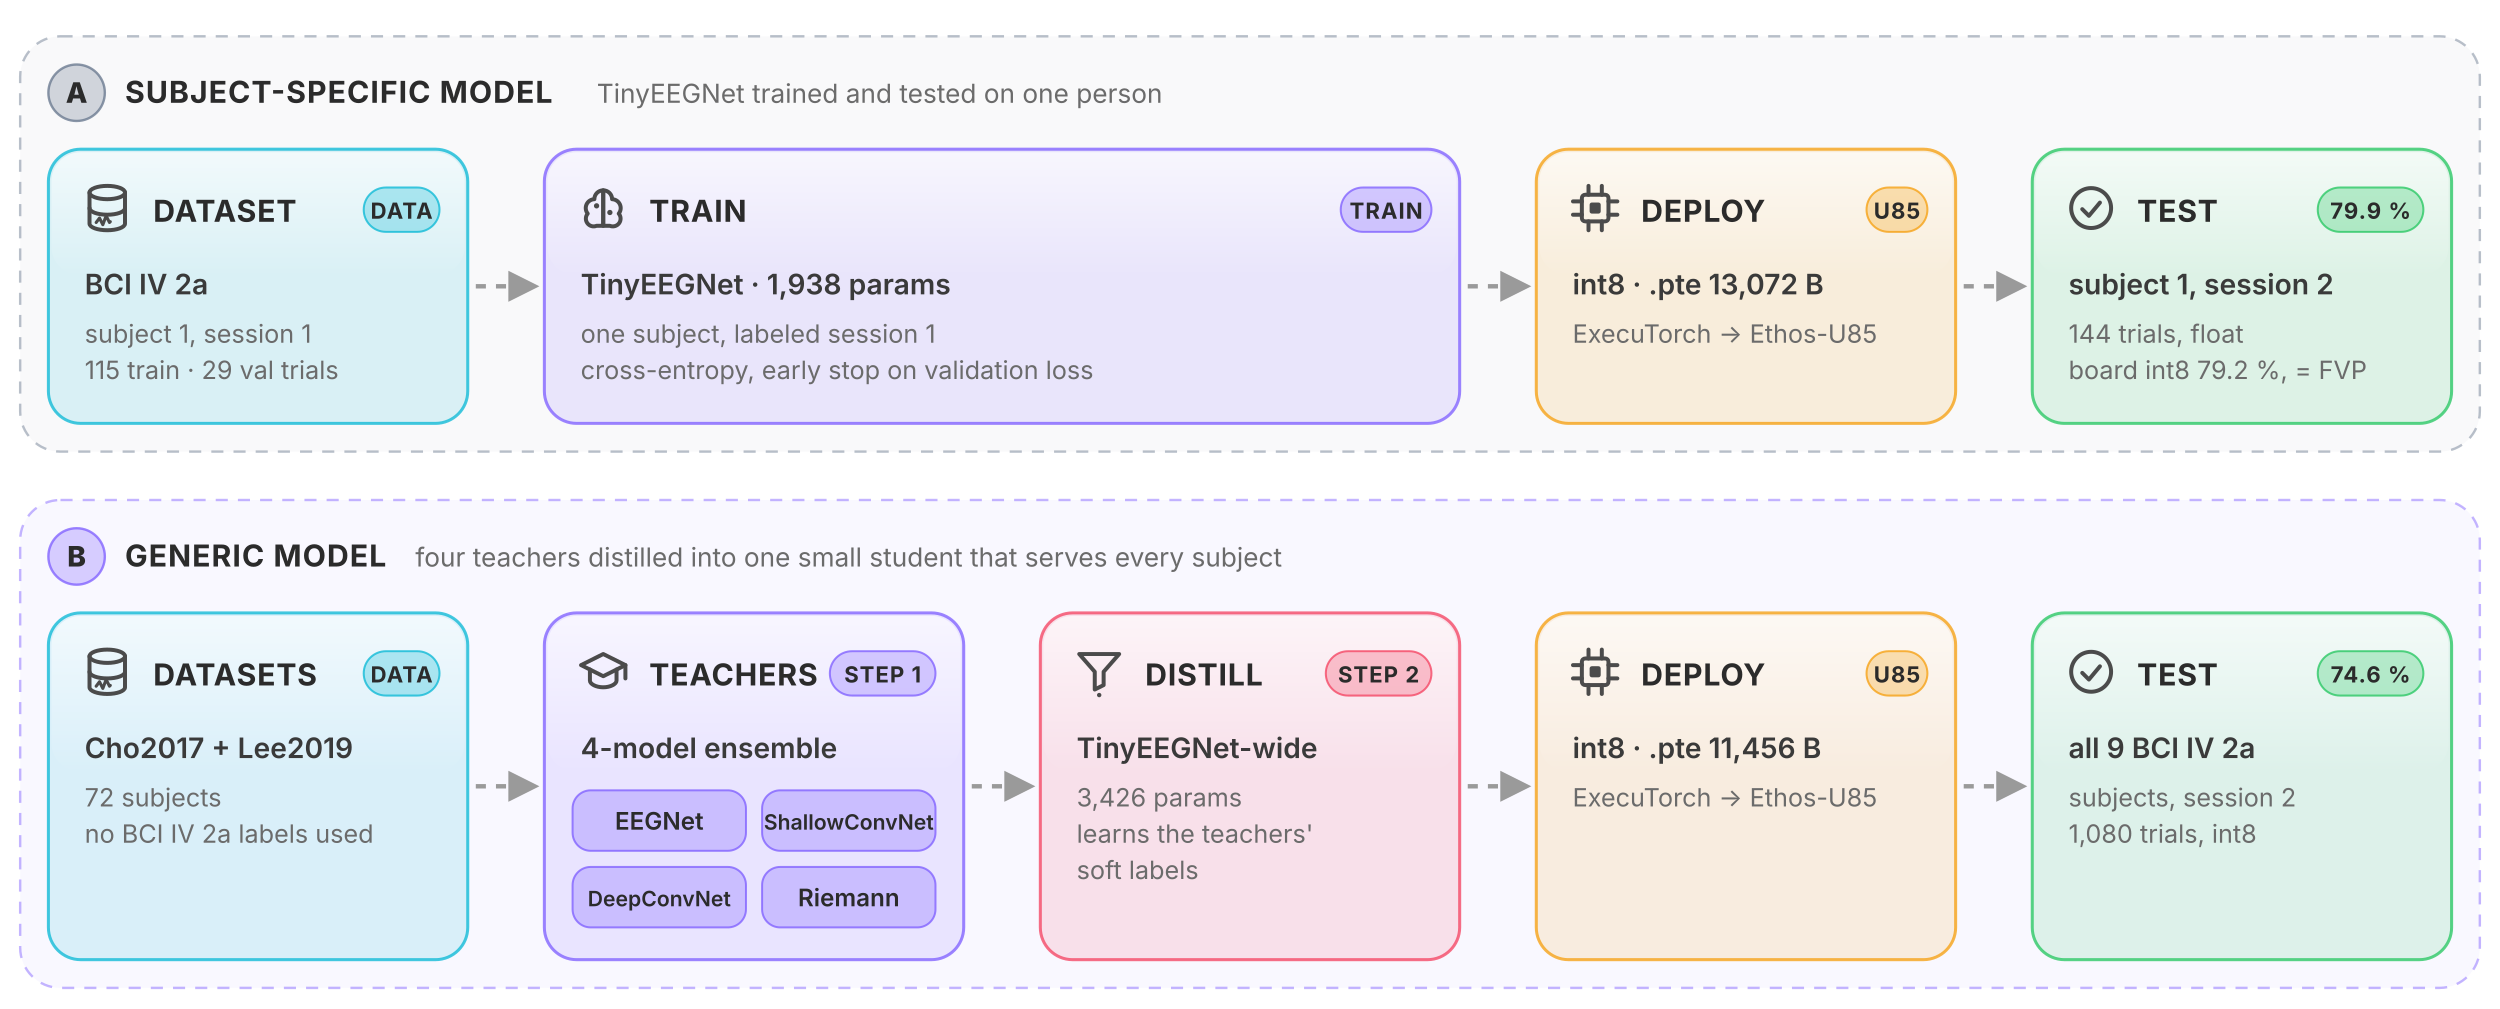
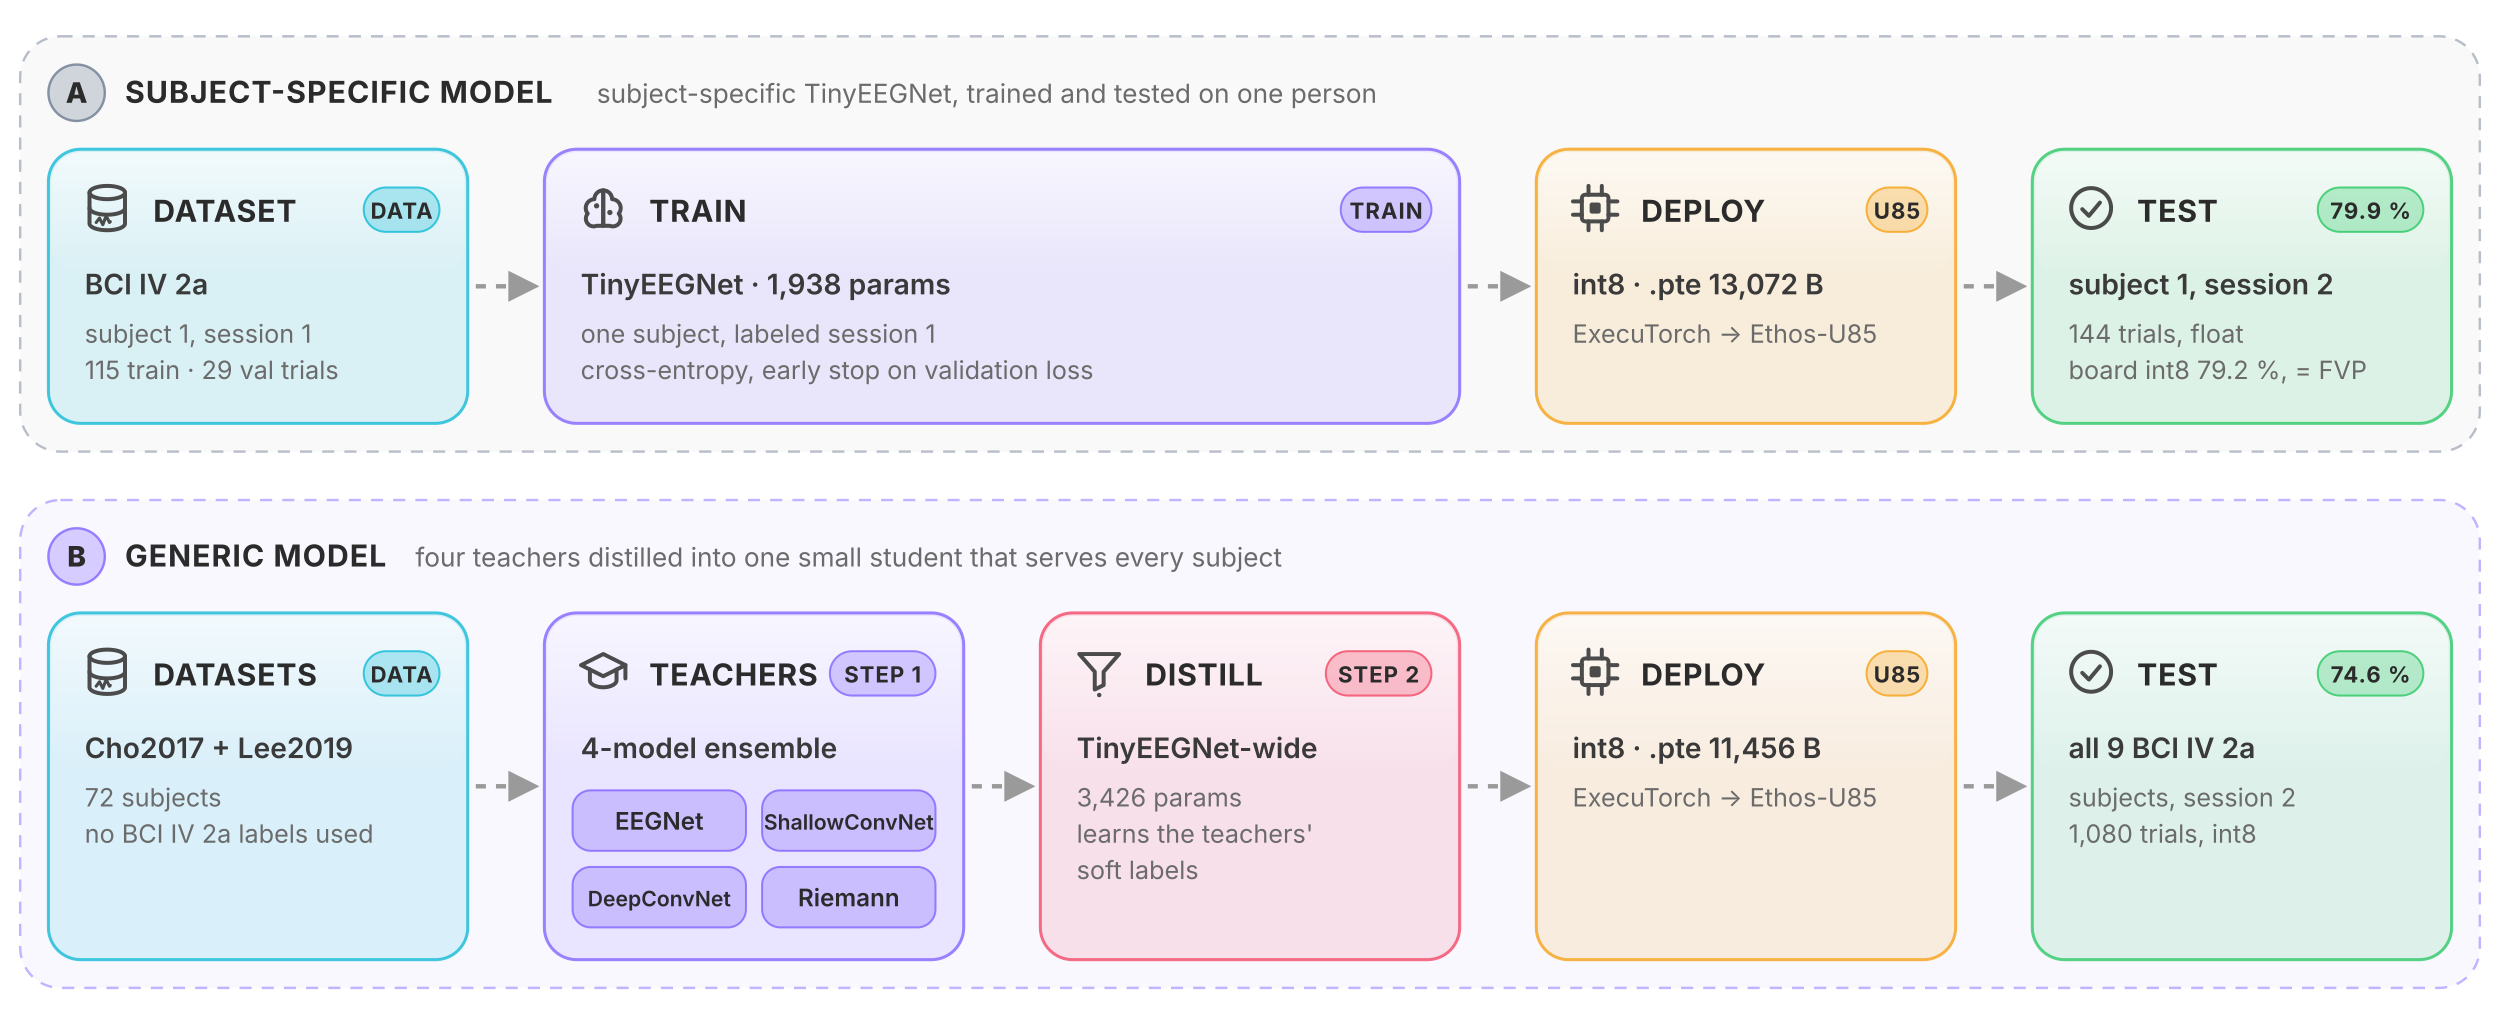
<svg xmlns="http://www.w3.org/2000/svg" viewBox="0 0 1240 500" width="1240" height="500" font-family="Inter, -apple-system, 'Segoe UI', Helvetica, Arial, sans-serif">
  <defs>
    <marker id="ah" viewBox="0 0 10 10" refX="9" refY="5" markerWidth="7" markerHeight="7" orient="auto-start-reverse">
      <path d="M0,0 L10,5 L0,10 z" fill="#9a9a9a" />
    </marker>
    <linearGradient id="sheen" x1="0" y1="0" x2="0" y2="1">
      <stop offset="0" stop-color="#ffffff" stop-opacity="0.65" />
      <stop offset="1" stop-color="#ffffff" stop-opacity="0" />
    </linearGradient>
  </defs>
  <rect x="10" y="18" width="1220" height="206" rx="20" fill="rgba(100,116,139,0.04)" stroke="rgba(100,116,139,0.45)" stroke-width="1.2" stroke-dasharray="6 5" />
  <circle cx="38" cy="46" r="14" fill="rgba(100,116,139,0.28)" stroke="rgba(100,116,139,0.75)" stroke-width="1.2" />
  <text x="38" y="51" font-size="14" font-weight="800" text-anchor="middle" fill="#2b2b2b">A</text>
  <text x="62" y="51" font-size="15" font-weight="700" letter-spacing="0.5" fill="#2b2b2b">SUBJECT-SPECIFIC MODEL</text>
-   <text x="296" y="51" font-size="13" fill="#6b6b6b">TinyEEGNet trained and tested on one person</text>
+   <text x="296" y="51" font-size="13" fill="#6b6b6b">subject-specific TinyEEGNet, trained and tested on one person</text>
  <rect x="10" y="248" width="1220" height="242" rx="20" fill="rgba(124,92,255,0.04)" stroke="rgba(124,92,255,0.45)" stroke-width="1.2" stroke-dasharray="6 5" />
  <circle cx="38" cy="276" r="14" fill="rgba(124,92,255,0.28)" stroke="rgba(124,92,255,0.75)" stroke-width="1.2" />
  <text x="38" y="281" font-size="14" font-weight="800" text-anchor="middle" fill="#2b2b2b">B</text>
  <text x="62" y="281" font-size="15" font-weight="700" letter-spacing="0.5" fill="#2b2b2b">GENERIC MODEL</text>
  <text x="206" y="281" font-size="13" fill="#6b6b6b">four teachers distilled into one small student that serves every subject</text>
  <rect x="24" y="74" width="208" height="136" rx="16" fill="rgba(6,182,212,0.13)" stroke="rgba(6,182,212,0.75)" stroke-width="1.5" />
  <rect x="25.5" y="75.5" width="205" height="61.2" rx="14.5" fill="url(#sheen)" />
  <g transform="translate(40,90) scale(1.1)" fill="none" stroke="#4b4b4b" stroke-width="1.8" stroke-linecap="round" stroke-linejoin="round">
    <ellipse cx="12" cy="5" rx="8" ry="3" />
    <path d="M4 5v14c0 1.7 3.6 3 8 3s8-1.3 8-3V5" />
    <path d="M4 12c0 1.7 3.6 3 8 3s8-1.3 8-3" />
    <path d="M7 18.5l1.5-2 1.5 3 1.5-4 1.5 3 1.5-1.5 1.5 1" stroke-width="1.4" stroke-dasharray="14 14">
      <animate attributeName="stroke-dashoffset" values="0;-28" dur="2.4s" repeatCount="indefinite" />
    </path>
  </g>
  <text x="76" y="110" font-size="15" font-weight="700" letter-spacing="0.4" fill="#2b2b2b">DATASET</text>
  <rect x="180.4" y="93" width="37.6" height="22" rx="11" fill="rgba(6,182,212,0.28)" stroke="rgba(6,182,212,0.75)" stroke-width="1" />
  <text x="199.2" y="108.5" font-size="11" font-weight="700" letter-spacing="0.5" text-anchor="middle" fill="#2b2b2b">DATA</text>
  <text x="42" y="146" font-size="14" font-weight="600" fill="#3a3a3a">BCI IV 2a</text>
  <text x="42" y="170" font-size="12.5" fill="#6b6b6b">subject 1, session 1</text>
  <text x="42" y="188" font-size="12.5" fill="#6b6b6b">115 train · 29 val trials</text>
  <rect x="270" y="74" width="454" height="136" rx="16" fill="rgba(124,92,255,0.13)" stroke="rgba(124,92,255,0.75)" stroke-width="1.5" />
  <rect x="271.5" y="75.5" width="451" height="61.2" rx="14.5" fill="url(#sheen)" />
  <g transform="translate(286,90) scale(1.1)" fill="none" stroke="#4b4b4b" stroke-width="1.8" stroke-linecap="round" stroke-linejoin="round">
    <path d="M12 4a4 4 0 0 0-4 4 4 4 0 0 0-3 6.5A3.5 3.5 0 0 0 9 20h3zM12 4a4 4 0 0 1 4 4 4 4 0 0 1 3 6.5A3.5 3.5 0 0 1 15 20h-3z" />
    <path d="M12 4v16" />
    <circle cx="9" cy="11" r="1.2" stroke="none" fill="#4b4b4b">
      <animate attributeName="opacity" values="1;0.2;1" dur="1.2s" repeatCount="indefinite" />
    </circle>
    <circle cx="15" cy="14" r="1.2" stroke="none" fill="#4b4b4b">
      <animate attributeName="opacity" values="0.2;1;0.2" dur="1.2s" repeatCount="indefinite" />
    </circle>
  </g>
  <text x="322" y="110" font-size="15" font-weight="700" letter-spacing="0.4" fill="#2b2b2b">TRAIN</text>
  <rect x="665.0" y="93" width="45.0" height="22" rx="11" fill="rgba(124,92,255,0.28)" stroke="rgba(124,92,255,0.75)" stroke-width="1" />
  <text x="687.5" y="108.5" font-size="11" font-weight="700" letter-spacing="0.5" text-anchor="middle" fill="#2b2b2b">TRAIN</text>
  <text x="288" y="146" font-size="14" font-weight="600" fill="#3a3a3a">TinyEEGNet · 1,938 params</text>
  <text x="288" y="170" font-size="12.5" fill="#6b6b6b">one subject, labeled session 1</text>
  <text x="288" y="188" font-size="12.5" fill="#6b6b6b">cross-entropy, early stop on validation loss</text>
  <rect x="762" y="74" width="208" height="136" rx="16" fill="rgba(245,158,11,0.13)" stroke="rgba(245,158,11,0.75)" stroke-width="1.5" />
  <rect x="763.5" y="75.5" width="205" height="61.2" rx="14.5" fill="url(#sheen)" />
  <g transform="translate(778,90) scale(1.1)" fill="none" stroke="#4b4b4b" stroke-width="1.8" stroke-linecap="round" stroke-linejoin="round">
    <rect x="6" y="6" width="12" height="12" rx="1.5" />
    <path d="M9 2v4M15 2v4M9 18v4M15 18v4M2 9h4M2 15h4M18 9h4M18 15h4" />
    <rect x="9.5" y="9.5" width="5" height="5" rx="1" fill="#4b4b4b" stroke="none">
      <animate attributeName="opacity" values="1;0.25;1" dur="0.8s" repeatCount="indefinite" />
    </rect>
  </g>
  <text x="814" y="110" font-size="15" font-weight="700" letter-spacing="0.4" fill="#2b2b2b">DEPLOY</text>
  <rect x="925.8" y="93" width="30.2" height="22" rx="11" fill="rgba(245,158,11,0.28)" stroke="rgba(245,158,11,0.75)" stroke-width="1" />
  <text x="940.9" y="108.5" font-size="11" font-weight="700" letter-spacing="0.5" text-anchor="middle" fill="#2b2b2b">U85</text>
  <text x="780" y="146" font-size="14" font-weight="600" fill="#3a3a3a">int8 · .pte 13,072 B</text>
  <text x="780" y="170" font-size="12.5" fill="#6b6b6b">ExecuTorch → Ethos-U85</text>
  <rect x="1008" y="74" width="208" height="136" rx="16" fill="rgba(34,197,94,0.13)" stroke="rgba(34,197,94,0.75)" stroke-width="1.5" />
  <rect x="1009.5" y="75.5" width="205" height="61.2" rx="14.5" fill="url(#sheen)" />
  <g transform="translate(1024,90) scale(1.1)" fill="none" stroke="#4b4b4b" stroke-width="1.8" stroke-linecap="round" stroke-linejoin="round">
    <circle cx="12" cy="12" r="9" />
    <path d="M8 12.5l3 3 5-6" stroke-dasharray="12 12">
      <animate attributeName="stroke-dashoffset" values="12;0;0;12" keyTimes="0;0.3;0.85;1" dur="3s" repeatCount="indefinite" />
    </path>
  </g>
  <text x="1060" y="110" font-size="15" font-weight="700" letter-spacing="0.4" fill="#2b2b2b">TEST</text>
  <rect x="1149.6" y="93" width="52.4" height="22" rx="11" fill="rgba(34,197,94,0.28)" stroke="rgba(34,197,94,0.75)" stroke-width="1" />
  <text x="1175.8" y="108.5" font-size="11" font-weight="700" letter-spacing="0.5" text-anchor="middle" fill="#2b2b2b">79.9 %</text>
  <text x="1026" y="146" font-size="14" font-weight="600" fill="#3a3a3a">subject 1, session 2</text>
  <text x="1026" y="170" font-size="12.5" fill="#6b6b6b">144 trials, float</text>
  <text x="1026" y="188" font-size="12.5" fill="#6b6b6b">board int8 79.2 %, = FVP</text>
  <rect x="24" y="304" width="208" height="172" rx="16" fill="rgba(6,182,212,0.13)" stroke="rgba(6,182,212,0.75)" stroke-width="1.5" />
  <rect x="25.5" y="305.5" width="205" height="77.4" rx="14.5" fill="url(#sheen)" />
  <g transform="translate(40,320) scale(1.1)" fill="none" stroke="#4b4b4b" stroke-width="1.8" stroke-linecap="round" stroke-linejoin="round">
    <ellipse cx="12" cy="5" rx="8" ry="3" />
    <path d="M4 5v14c0 1.7 3.6 3 8 3s8-1.3 8-3V5" />
    <path d="M4 12c0 1.7 3.6 3 8 3s8-1.3 8-3" />
    <path d="M7 18.5l1.5-2 1.5 3 1.5-4 1.5 3 1.5-1.5 1.5 1" stroke-width="1.4" stroke-dasharray="14 14">
      <animate attributeName="stroke-dashoffset" values="0;-28" dur="2.4s" repeatCount="indefinite" />
    </path>
  </g>
  <text x="76" y="340" font-size="15" font-weight="700" letter-spacing="0.4" fill="#2b2b2b">DATASETS</text>
  <rect x="180.4" y="323" width="37.6" height="22" rx="11" fill="rgba(6,182,212,0.28)" stroke="rgba(6,182,212,0.75)" stroke-width="1" />
  <text x="199.2" y="338.5" font-size="11" font-weight="700" letter-spacing="0.5" text-anchor="middle" fill="#2b2b2b">DATA</text>
  <text x="42" y="376" font-size="14" font-weight="600" fill="#3a3a3a">Cho2017 + Lee2019</text>
  <text x="42" y="400" font-size="12.5" fill="#6b6b6b">72 subjects</text>
  <text x="42" y="418" font-size="12.5" fill="#6b6b6b">no BCI IV 2a labels used</text>
  <rect x="270" y="304" width="208" height="172" rx="16" fill="rgba(124,92,255,0.13)" stroke="rgba(124,92,255,0.75)" stroke-width="1.5" />
  <rect x="271.5" y="305.5" width="205" height="77.4" rx="14.5" fill="url(#sheen)" />
  <g transform="translate(286,320) scale(1.1)" fill="none" stroke="#4b4b4b" stroke-width="1.8" stroke-linecap="round" stroke-linejoin="round">
    <path d="M2 9l10-5 10 5-10 5z" />
    <path d="M6 11v5c0 1.5 2.7 3 6 3s6-1.5 6-3v-5" />
    <path d="M22 9v6">
      <animate attributeName="opacity" values="1;0.3;1" dur="1.6s" repeatCount="indefinite" />
    </path>
  </g>
  <text x="322" y="340" font-size="15" font-weight="700" letter-spacing="0.4" fill="#2b2b2b">TEACHERS</text>
  <rect x="411.6" y="323" width="52.4" height="22" rx="11" fill="rgba(124,92,255,0.28)" stroke="rgba(124,92,255,0.75)" stroke-width="1" />
  <text x="437.8" y="338.5" font-size="11" font-weight="700" letter-spacing="0.5" text-anchor="middle" fill="#2b2b2b">STEP 1</text>
  <text x="288" y="376" font-size="14" font-weight="600" fill="#3a3a3a">4-model ensemble</text>
  <rect x="516" y="304" width="208" height="172" rx="16" fill="rgba(244,63,94,0.13)" stroke="rgba(244,63,94,0.75)" stroke-width="1.5" />
  <rect x="517.5" y="305.5" width="205" height="77.4" rx="14.5" fill="url(#sheen)" />
  <g transform="translate(532,320) scale(1.1)" fill="none" stroke="#4b4b4b" stroke-width="1.8" stroke-linecap="round" stroke-linejoin="round">
    <path d="M3 4h18l-7 8v6l-4 2v-8z" />
    <circle cx="12" cy="22.5" r="1" stroke="none" fill="#4b4b4b">
      <animate attributeName="cy" values="13;23" dur="1.2s" repeatCount="indefinite" />
      <animate attributeName="opacity" values="1;0" dur="1.2s" repeatCount="indefinite" />
    </circle>
  </g>
  <text x="568" y="340" font-size="15" font-weight="700" letter-spacing="0.4" fill="#2b2b2b">DISTILL</text>
  <rect x="657.6" y="323" width="52.4" height="22" rx="11" fill="rgba(244,63,94,0.28)" stroke="rgba(244,63,94,0.75)" stroke-width="1" />
  <text x="683.8" y="338.5" font-size="11" font-weight="700" letter-spacing="0.5" text-anchor="middle" fill="#2b2b2b">STEP 2</text>
  <text x="534" y="376" font-size="14" font-weight="600" fill="#3a3a3a">TinyEEGNet-wide</text>
  <text x="534" y="400" font-size="12.5" fill="#6b6b6b">3,426 params</text>
  <text x="534" y="418" font-size="12.5" fill="#6b6b6b">learns the teachers'</text>
  <text x="534" y="436" font-size="12.5" fill="#6b6b6b">soft labels</text>
  <rect x="762" y="304" width="208" height="172" rx="16" fill="rgba(245,158,11,0.13)" stroke="rgba(245,158,11,0.75)" stroke-width="1.5" />
  <rect x="763.5" y="305.5" width="205" height="77.4" rx="14.5" fill="url(#sheen)" />
  <g transform="translate(778,320) scale(1.1)" fill="none" stroke="#4b4b4b" stroke-width="1.8" stroke-linecap="round" stroke-linejoin="round">
    <rect x="6" y="6" width="12" height="12" rx="1.5" />
    <path d="M9 2v4M15 2v4M9 18v4M15 18v4M2 9h4M2 15h4M18 9h4M18 15h4" />
    <rect x="9.5" y="9.5" width="5" height="5" rx="1" fill="#4b4b4b" stroke="none">
      <animate attributeName="opacity" values="1;0.25;1" dur="0.8s" repeatCount="indefinite" />
    </rect>
  </g>
  <text x="814" y="340" font-size="15" font-weight="700" letter-spacing="0.4" fill="#2b2b2b">DEPLOY</text>
  <rect x="925.8" y="323" width="30.2" height="22" rx="11" fill="rgba(245,158,11,0.28)" stroke="rgba(245,158,11,0.75)" stroke-width="1" />
  <text x="940.9" y="338.5" font-size="11" font-weight="700" letter-spacing="0.5" text-anchor="middle" fill="#2b2b2b">U85</text>
  <text x="780" y="376" font-size="14" font-weight="600" fill="#3a3a3a">int8 · .pte 11,456 B</text>
  <text x="780" y="400" font-size="12.5" fill="#6b6b6b">ExecuTorch → Ethos-U85</text>
  <rect x="1008" y="304" width="208" height="172" rx="16" fill="rgba(34,197,94,0.13)" stroke="rgba(34,197,94,0.75)" stroke-width="1.5" />
  <rect x="1009.5" y="305.5" width="205" height="77.4" rx="14.5" fill="url(#sheen)" />
  <g transform="translate(1024,320) scale(1.1)" fill="none" stroke="#4b4b4b" stroke-width="1.8" stroke-linecap="round" stroke-linejoin="round">
    <circle cx="12" cy="12" r="9" />
    <path d="M8 12.5l3 3 5-6" stroke-dasharray="12 12">
      <animate attributeName="stroke-dashoffset" values="12;0;0;12" keyTimes="0;0.3;0.85;1" dur="3s" repeatCount="indefinite" />
    </path>
  </g>
  <text x="1060" y="340" font-size="15" font-weight="700" letter-spacing="0.4" fill="#2b2b2b">TEST</text>
  <rect x="1149.6" y="323" width="52.4" height="22" rx="11" fill="rgba(34,197,94,0.28)" stroke="rgba(34,197,94,0.75)" stroke-width="1" />
  <text x="1175.8" y="338.5" font-size="11" font-weight="700" letter-spacing="0.5" text-anchor="middle" fill="#2b2b2b">74.6 %</text>
  <text x="1026" y="376" font-size="14" font-weight="600" fill="#3a3a3a">all 9 BCI IV 2a</text>
  <text x="1026" y="400" font-size="12.5" fill="#6b6b6b">subjects, session 2</text>
  <text x="1026" y="418" font-size="12.5" fill="#6b6b6b">1,080 trials, int8</text>
  <rect x="284" y="392" width="86" height="30" rx="9" fill="rgba(124,92,255,0.28)" stroke="rgba(124,92,255,0.75)" stroke-width="1">
    <animate attributeName="fill-opacity" values="0.35;1;0.35" dur="2s" begin="0.0s" repeatCount="indefinite" />
  </rect>
  <text x="327.0" y="411.5" font-size="12" font-weight="600" text-anchor="middle" fill="#2b2b2b">EEGNet</text>
  <rect x="378" y="392" width="86" height="30" rx="9" fill="rgba(124,92,255,0.28)" stroke="rgba(124,92,255,0.75)" stroke-width="1">
    <animate attributeName="fill-opacity" values="0.35;1;0.35" dur="2s" begin="0.5s" repeatCount="indefinite" />
  </rect>
  <text x="421.0" y="411.5" font-size="10.5" font-weight="600" text-anchor="middle" fill="#2b2b2b">ShallowConvNet</text>
  <rect x="284" y="430" width="86" height="30" rx="9" fill="rgba(124,92,255,0.28)" stroke="rgba(124,92,255,0.75)" stroke-width="1">
    <animate attributeName="fill-opacity" values="0.35;1;0.35" dur="2s" begin="1.0s" repeatCount="indefinite" />
  </rect>
  <text x="327.0" y="449.5" font-size="10.5" font-weight="600" text-anchor="middle" fill="#2b2b2b">DeepConvNet</text>
  <rect x="378" y="430" width="86" height="30" rx="9" fill="rgba(124,92,255,0.28)" stroke="rgba(124,92,255,0.75)" stroke-width="1">
    <animate attributeName="fill-opacity" values="0.35;1;0.35" dur="2s" begin="1.5s" repeatCount="indefinite" />
  </rect>
  <text x="421.0" y="449.5" font-size="12" font-weight="600" text-anchor="middle" fill="#2b2b2b">Riemann</text>
  <path d="M236,142.0 H266" fill="none" stroke="#9a9a9a" stroke-width="2.2" stroke-dasharray="5 5" marker-end="url(#ah)">
    <animate attributeName="stroke-dashoffset" from="10" to="0" dur="0.6s" repeatCount="indefinite" />
  </path>
  <path d="M728,142.0 H758" fill="none" stroke="#9a9a9a" stroke-width="2.2" stroke-dasharray="5 5" marker-end="url(#ah)">
    <animate attributeName="stroke-dashoffset" from="10" to="0" dur="0.6s" repeatCount="indefinite" />
  </path>
  <path d="M974,142.0 H1004" fill="none" stroke="#9a9a9a" stroke-width="2.2" stroke-dasharray="5 5" marker-end="url(#ah)">
    <animate attributeName="stroke-dashoffset" from="10" to="0" dur="0.6s" repeatCount="indefinite" />
  </path>
  <path d="M236,390.0 H266" fill="none" stroke="#9a9a9a" stroke-width="2.2" stroke-dasharray="5 5" marker-end="url(#ah)">
    <animate attributeName="stroke-dashoffset" from="10" to="0" dur="0.6s" repeatCount="indefinite" />
  </path>
  <path d="M482,390.0 H512" fill="none" stroke="#9a9a9a" stroke-width="2.2" stroke-dasharray="5 5" marker-end="url(#ah)">
    <animate attributeName="stroke-dashoffset" from="10" to="0" dur="0.6s" repeatCount="indefinite" />
  </path>
  <path d="M728,390.0 H758" fill="none" stroke="#9a9a9a" stroke-width="2.2" stroke-dasharray="5 5" marker-end="url(#ah)">
    <animate attributeName="stroke-dashoffset" from="10" to="0" dur="0.6s" repeatCount="indefinite" />
  </path>
  <path d="M974,390.0 H1004" fill="none" stroke="#9a9a9a" stroke-width="2.2" stroke-dasharray="5 5" marker-end="url(#ah)">
    <animate attributeName="stroke-dashoffset" from="10" to="0" dur="0.6s" repeatCount="indefinite" />
  </path>
</svg>
